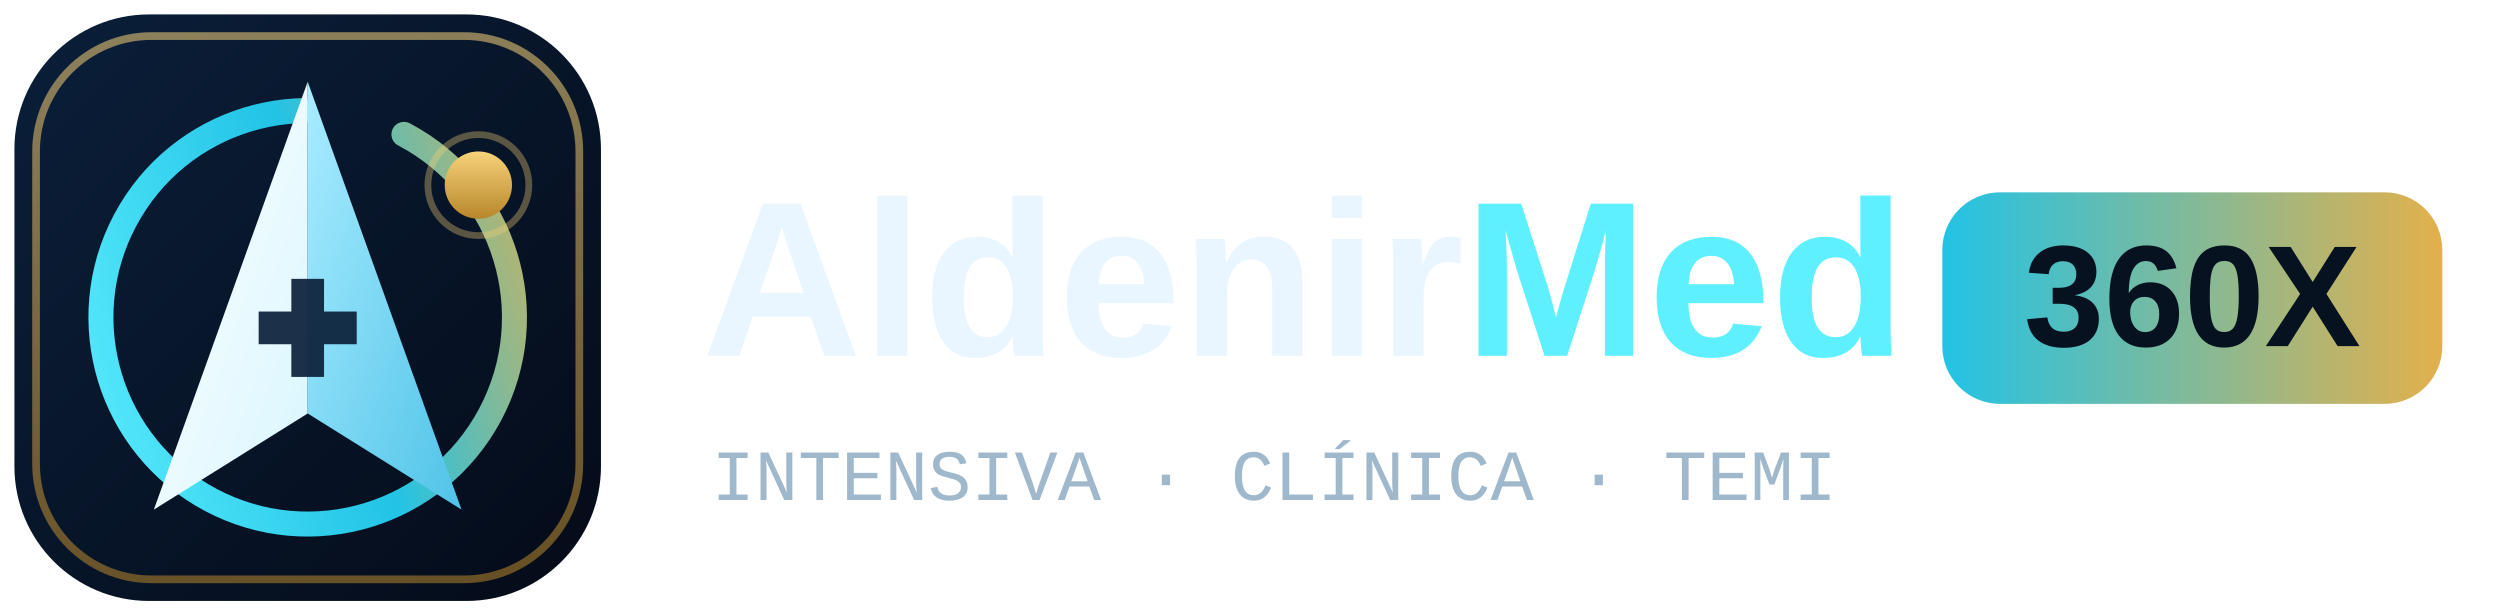
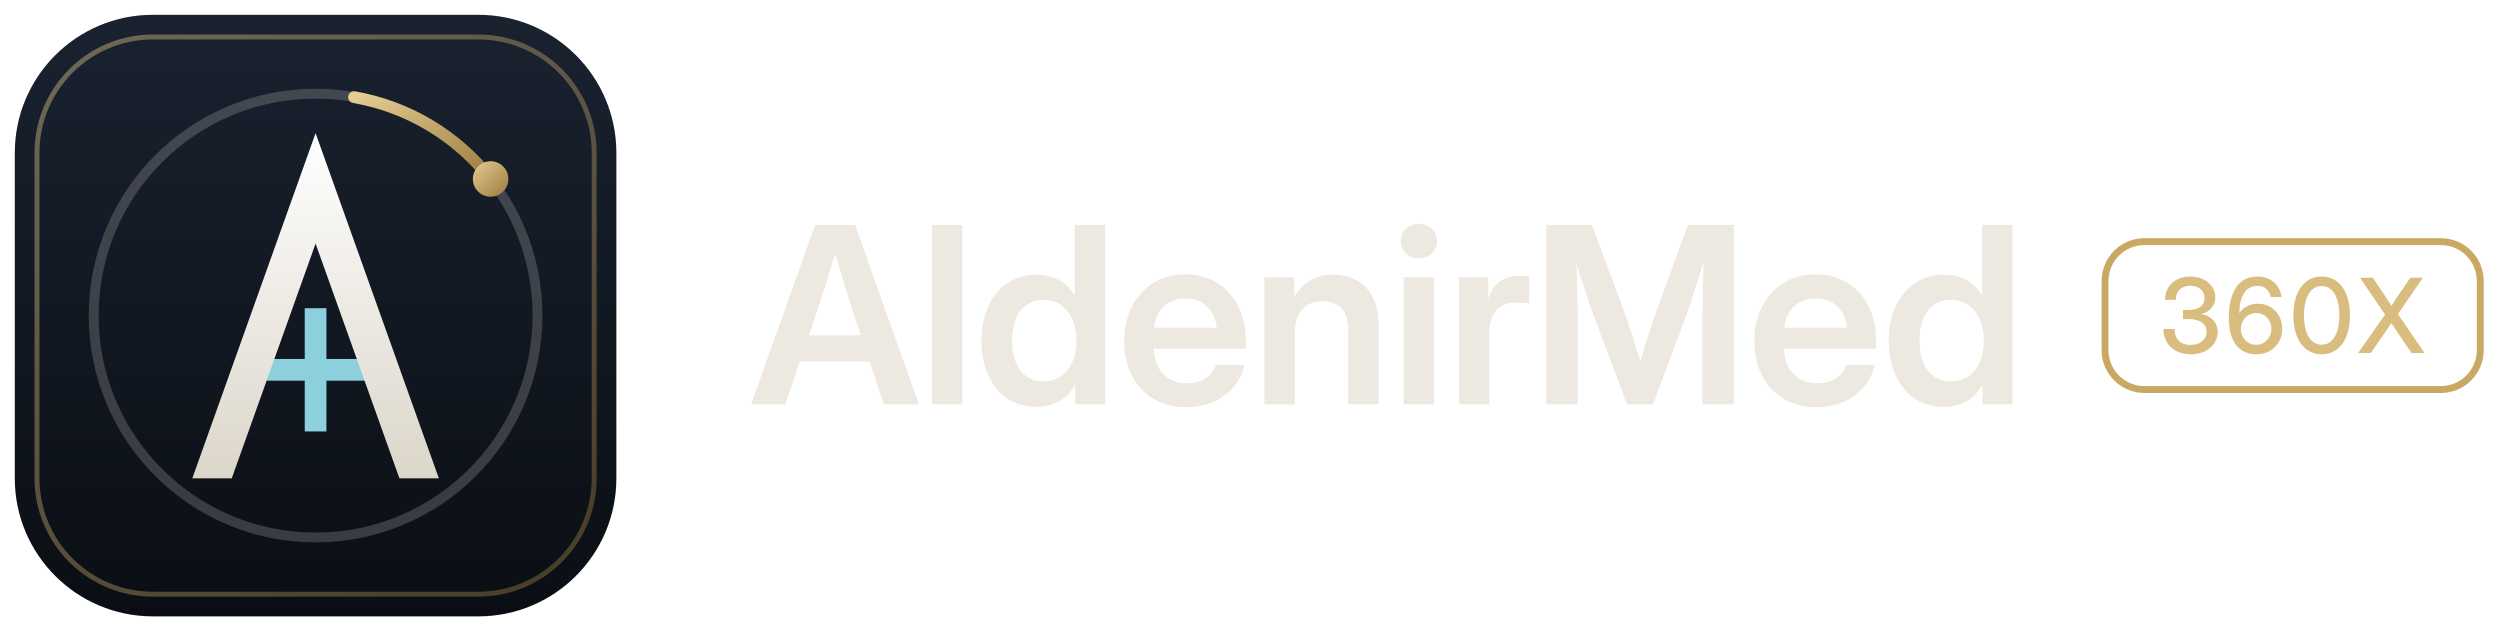
- <svg xmlns="http://www.w3.org/2000/svg" viewBox="0 0 520 128" role="img" aria-labelledby="t d">
+ <svg xmlns="http://www.w3.org/2000/svg" viewBox="0 0 507 128" role="img" aria-labelledby="t d">
  <defs>
-     <linearGradient id="bg" x1="0" y1="0" x2="1" y2="1">
-       <stop offset="0" stop-color="#0b1f3a" />
-       <stop offset="1" stop-color="#040b18" />
+     <linearGradient id="plate" x1="0" y1="0" x2="0" y2="1">
+       <stop offset="0" stop-color="#1A2230" />
+       <stop offset="1" stop-color="#0A0E14" />
    </linearGradient>
-     <linearGradient id="ring" x1="0" y1="0" x2="1" y2="1">
-       <stop offset="0" stop-color="#5ff0ff" />
-       <stop offset=".55" stop-color="#22c3e6" />
-       <stop offset="1" stop-color="#e3b04b" />
+     <linearGradient id="rim" x1="0" y1="0" x2="1" y2="1">
+       <stop offset="0" stop-color="#E4CC92" />
+       <stop offset="1" stop-color="#9C7B3E" />
    </linearGradient>
-     <linearGradient id="gold" x1="0" y1="0" x2="0" y2="1">
-       <stop offset="0" stop-color="#f6d27a" />
-       <stop offset="1" stop-color="#b8862b" />
-     </linearGradient>
-     <linearGradient id="wingL" x1="0" y1="0" x2="1" y2="1">
-       <stop offset="0" stop-color="#ffffff" />
-       <stop offset="1" stop-color="#d8f6ff" />
-     </linearGradient>
-     <linearGradient id="wingR" x1="0" y1="0" x2="1" y2="1">
-       <stop offset="0" stop-color="#a9ecff" />
-       <stop offset="1" stop-color="#4fc3e8" />
-     </linearGradient>
-     <linearGradient id="badge" x1="0" y1="0" x2="1" y2="0">
-       <stop offset="0" stop-color="#22c3e6" />
-       <stop offset="1" stop-color="#e3b04b" />
+     <linearGradient id="ivory" x1="0" y1="0" x2="0" y2="1">
+       <stop offset="0" stop-color="#FFFFFF" />
+       <stop offset="1" stop-color="#DCD6CA" />
    </linearGradient>
  </defs>
  <g>
-     <rect x="3" y="3" width="122" height="122" rx="28" fill="url(#bg)" />
-     <rect x="7.5" y="7.5" width="113" height="113" rx="24" fill="none" stroke="url(#gold)" stroke-opacity=".55" stroke-width="1.6" />
-     <circle cx="64" cy="66" r="43" fill="none" stroke="url(#ring)" stroke-width="5.2" stroke-linecap="round" stroke-dasharray="248 22" transform="rotate(-62 64 66)" />
-     <path d="M64 17 L32 106 L64 86 Z" fill="url(#wingL)" />
-     <path d="M64 17 L96 106 L64 86 Z" fill="url(#wingR)" />
-     <path d="M60.6 58h6.8v6.8h6.8v6.8h-6.8v6.8h-6.8v-6.8h-6.8v-6.8h6.8z" fill="#0b1f3a" opacity=".92" />
-     <circle cx="99.5" cy="38.5" r="7" fill="url(#gold)" />
-     <circle cx="99.5" cy="38.5" r="10.5" fill="none" stroke="#f6d27a" stroke-opacity=".35" stroke-width="1.4" />
+     <rect x="3" y="3" width="122" height="122" rx="28" fill="url(#plate)" />
+     <rect x="7.5" y="7.5" width="113" height="113" rx="23.5" fill="none" stroke="url(#rim)" stroke-opacity=".42" stroke-width="1" />
+     <circle cx="64" cy="64" r="45" fill="none" stroke="#EDE9E1" stroke-opacity=".2" stroke-width="2" />
+     <path d="M71.8 19.7A45 45 0 0 1 99.5 36.3" fill="none" stroke="url(#rim)" stroke-width="2.4" stroke-linecap="round" />
+     <path d="M61.8 62.5h4.4v10.3h12v4.4h-12v10.3h-4.4v-10.3h-12v-4.4h12z" fill="#8CCFDD" />
+     <path d="M64 27 89 97H81L64 49.4 47 97H39Z" fill="url(#ivory)" />
+     <circle cx="99.5" cy="36.3" r="3.6" fill="url(#rim)" />
  </g>
-   <text x="146" y="74" textLength="246" lengthAdjust="spacingAndGlyphs" font-family="Syne, Outfit, 'Segoe UI', Arial, sans-serif" font-size="46" font-weight="800" fill="#eaf6ff">Aldenir<tspan fill="#5ff0ff">Med</tspan>
-   </text>
-   <rect x="404" y="40" width="104" height="44" rx="12" fill="url(#badge)" />
-   <text x="456" y="72" text-anchor="middle" font-family="Syne, Outfit, 'Segoe UI', Arial, sans-serif" font-size="30" font-weight="800" fill="#06121f">360X</text>
-   <text x="148" y="104" textLength="300" lengthAdjust="spacingAndGlyphs" font-family="'IBM Plex Mono', 'Courier New', monospace" font-size="15" fill="#9fb8cc">INTENSIVA · CLÍNICA · TEMI</text>
+   <path d="M152.32 82H159.25L162.23 73.31H176.34L179.25 82H186.35L173.41 45.62H165.31ZM164.04 68.01 165.79 62.88C166.89 59.54 167.99 56.05 169.36 51.46C170.73 56.05 171.8 59.54 172.87 62.88L174.58 68.01ZM195.15 45.62H189V82H195.15ZM210.18 82.51C213.55 82.51 216.39 81.05 218 78.07H218.05V82H224.1V45.62H217.95V59.88H217.9C216.24 57.05 213.48 55.71 210.14 55.71C203.52 55.71 199.03 61.15 199.03 69.08C199.03 77.12 203.45 82.51 210.18 82.51ZM211.62 77.36C207.82 77.36 205.25 74.43 205.25 69.08C205.25 63.76 207.82 60.81 211.62 60.81C215.65 60.81 218.29 64.08 218.29 69.08C218.29 74.11 215.65 77.36 211.62 77.36ZM240.55 82.59C246.58 82.59 251.36 79.09 252.34 74.04H246.58C245.87 76.24 243.79 77.73 240.69 77.73C236.54 77.73 234.15 74.92 234 70.72H252.66V69.04C252.66 61.13 247.72 55.63 240.3 55.63C233.08 55.63 227.97 61.3 227.97 69.13C227.97 76.95 232.81 82.59 240.55 82.59ZM234.05 66.47C234.47 62.79 236.84 60.52 240.4 60.52C243.96 60.52 246.36 62.79 246.75 66.47ZM262.58 67.42C262.58 63.03 265 61.1 268.22 61.1C271.52 61.1 273.42 63.08 273.42 66.86V82H279.6V65.89C279.6 59.27 275.79 55.71 270.4 55.71C266.86 55.71 264.24 57.27 262.48 60.17V56.22H256.43V82H262.58ZM284.67 82H290.82V56.22H284.67ZM287.74 52.39C289.84 52.39 291.43 50.87 291.43 48.87C291.43 46.89 289.84 45.38 287.74 45.38C285.64 45.38 284.06 46.89 284.06 48.87C284.06 50.87 285.64 52.39 287.74 52.39ZM295.89 82H302.04V67.4C302.04 63.37 304.31 61.35 307.24 61.35C308.46 61.35 309.68 61.47 310.15 61.54V56.07C309.66 56.02 308.98 55.97 308.14 55.97C304.82 55.97 302.85 57.54 301.89 60.49H301.82V56.22H295.89ZM313.58 82H319.93V63.45C319.93 61 319.81 57.22 319.73 53.63C321 57.56 322.22 61.32 322.98 63.45L329.96 82H335.24L342.17 63.45C342.95 61.22 344.2 57.22 345.49 53.12C345.39 56.85 345.27 60.88 345.27 63.45V82H351.62V45.62H342.29L335.33 64.74C334.67 66.77 333.5 70.4 332.65 73.24C331.79 70.4 330.62 66.77 329.94 64.74L322.86 45.62H313.58ZM368.36 82.59C374.39 82.59 379.17 79.09 380.15 74.04H374.39C373.68 76.24 371.6 77.73 368.5 77.73C364.35 77.73 361.96 74.92 361.81 70.72H380.47V69.04C380.47 61.13 375.53 55.63 368.11 55.63C360.88 55.63 355.78 61.3 355.78 69.13C355.78 76.95 360.62 82.59 368.36 82.59ZM361.86 66.47C362.28 62.79 364.64 60.52 368.21 60.52C371.77 60.52 374.17 62.79 374.56 66.47ZM394.2 82.51C397.57 82.51 400.4 81.05 402.01 78.07H402.06V82H408.12V45.62H401.96V59.88H401.92C400.26 57.05 397.5 55.71 394.15 55.71C387.54 55.71 383.04 61.15 383.04 69.08C383.04 77.12 387.46 82.51 394.2 82.51ZM395.64 77.36C391.83 77.36 389.27 74.43 389.27 69.08C389.27 63.76 391.83 60.81 395.64 60.81C399.67 60.81 402.31 64.08 402.31 69.08C402.31 74.11 399.67 77.36 395.64 77.36Z" fill="#EDE9E1" />
+   <rect x="426.9" y="49.0" width="76.1" height="30" rx="8" fill="none" stroke="#C9A962" stroke-width="1.4" />
+   <path d="M444.27 71.85C447.44 71.85 449.74 69.96 449.74 67.29C449.74 65.49 448.47 64.02 446.46 63.71V63.68C448.18 63.21 449.26 61.96 449.26 60.35C449.26 57.86 447.1 56.08 444.19 56.08C441.14 56.08 439.07 58.04 439.07 60.81H441.26C441.26 59.04 442.37 57.96 444.18 57.96C445.93 57.96 447.09 58.95 447.09 60.53C447.09 61.94 445.85 62.85 443.98 62.85H442.71V64.71H443.98C446.09 64.71 447.5 65.71 447.5 67.23C447.5 68.88 446.17 69.95 444.23 69.95C442.2 69.95 441 68.75 441 66.72H438.75C438.75 69.68 440.9 71.85 444.27 71.85ZM457.54 71.85C460.65 71.85 462.83 69.72 462.83 66.68C462.83 63.77 460.75 61.6 457.93 61.6C456.31 61.6 454.88 62.32 454.16 63.5H454.14C454.14 60.27 455.32 57.98 457.81 57.98C459.3 57.98 460.24 58.86 460.51 60.25H462.69C462.41 57.79 460.54 56.08 457.75 56.08C453.85 56.08 452 59.42 452 64.52C452 69.18 454.02 71.85 457.54 71.85ZM457.53 69.93C455.82 69.93 454.45 68.49 454.45 66.7C454.45 64.9 455.84 63.48 457.58 63.48C459.32 63.48 460.64 64.87 460.64 66.68C460.64 68.49 459.28 69.93 457.53 69.93ZM470.84 71.85C474.38 71.85 476.57 68.79 476.57 63.97C476.57 59.13 474.38 56.08 470.84 56.08C467.3 56.08 465.1 59.13 465.1 63.97C465.1 68.79 467.3 71.85 470.84 71.85ZM470.84 69.91C468.61 69.91 467.25 67.66 467.25 63.97C467.25 60.26 468.61 58.01 470.84 58.01C473.05 58.01 474.42 60.26 474.42 63.97C474.42 67.66 473.05 69.91 470.84 69.91ZM478.22 71.6H480.79L483.35 67.9C483.91 67.11 484.44 66.32 484.96 65.52C485.49 66.32 486.01 67.11 486.55 67.9L489.08 71.6H491.71L486.3 63.7L491.37 56.32H488.82L486.72 59.39C486.12 60.26 485.55 61.13 484.98 62C484.42 61.13 483.86 60.26 483.27 59.39L481.21 56.32H478.6L483.69 63.79Z" fill="#D8BD7E" />
</svg>
